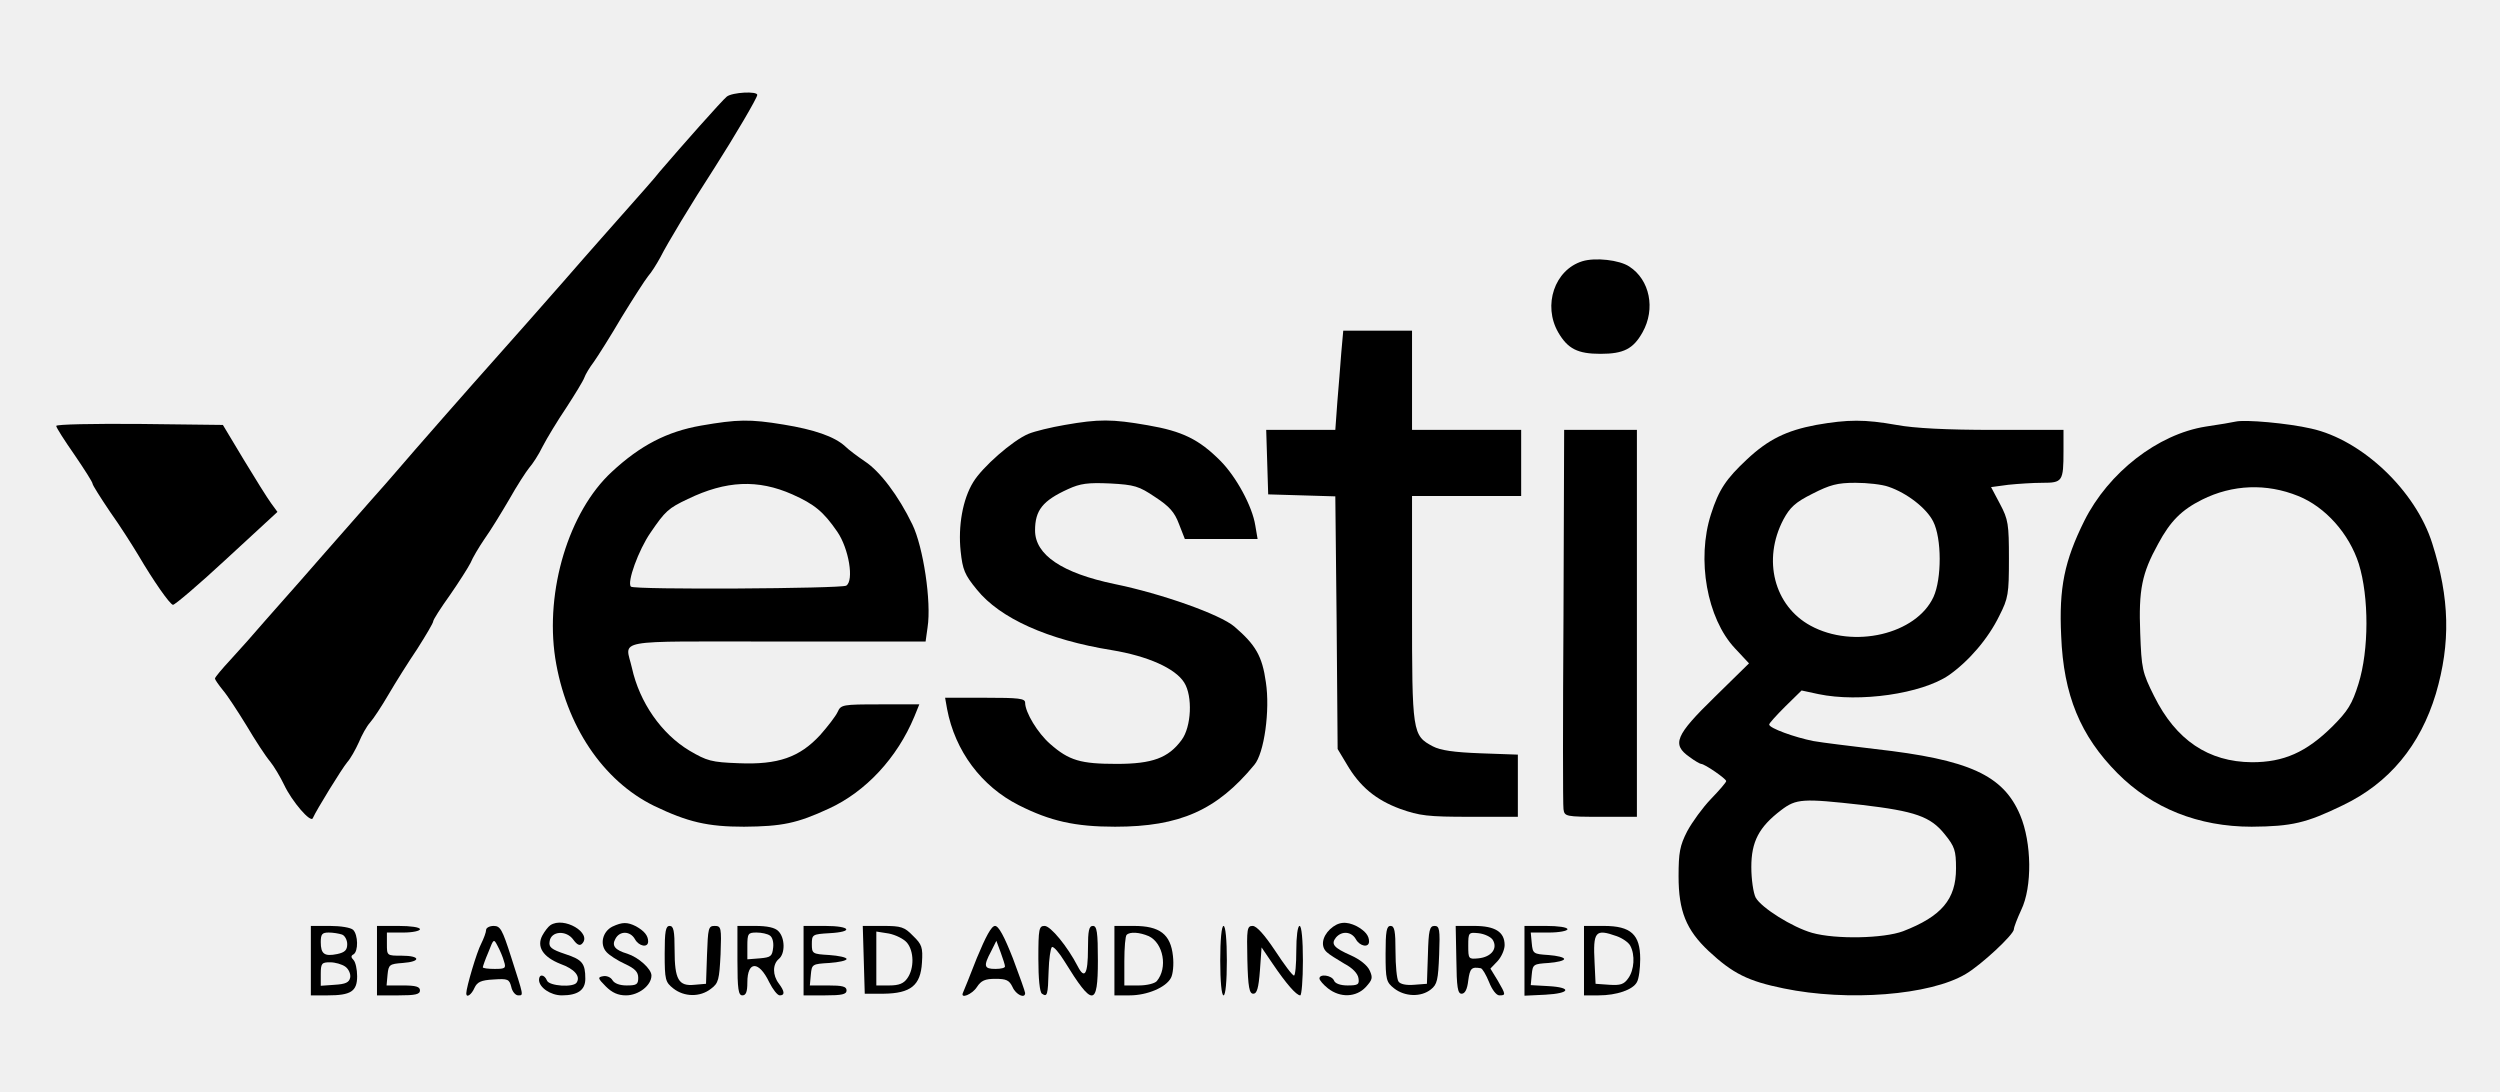
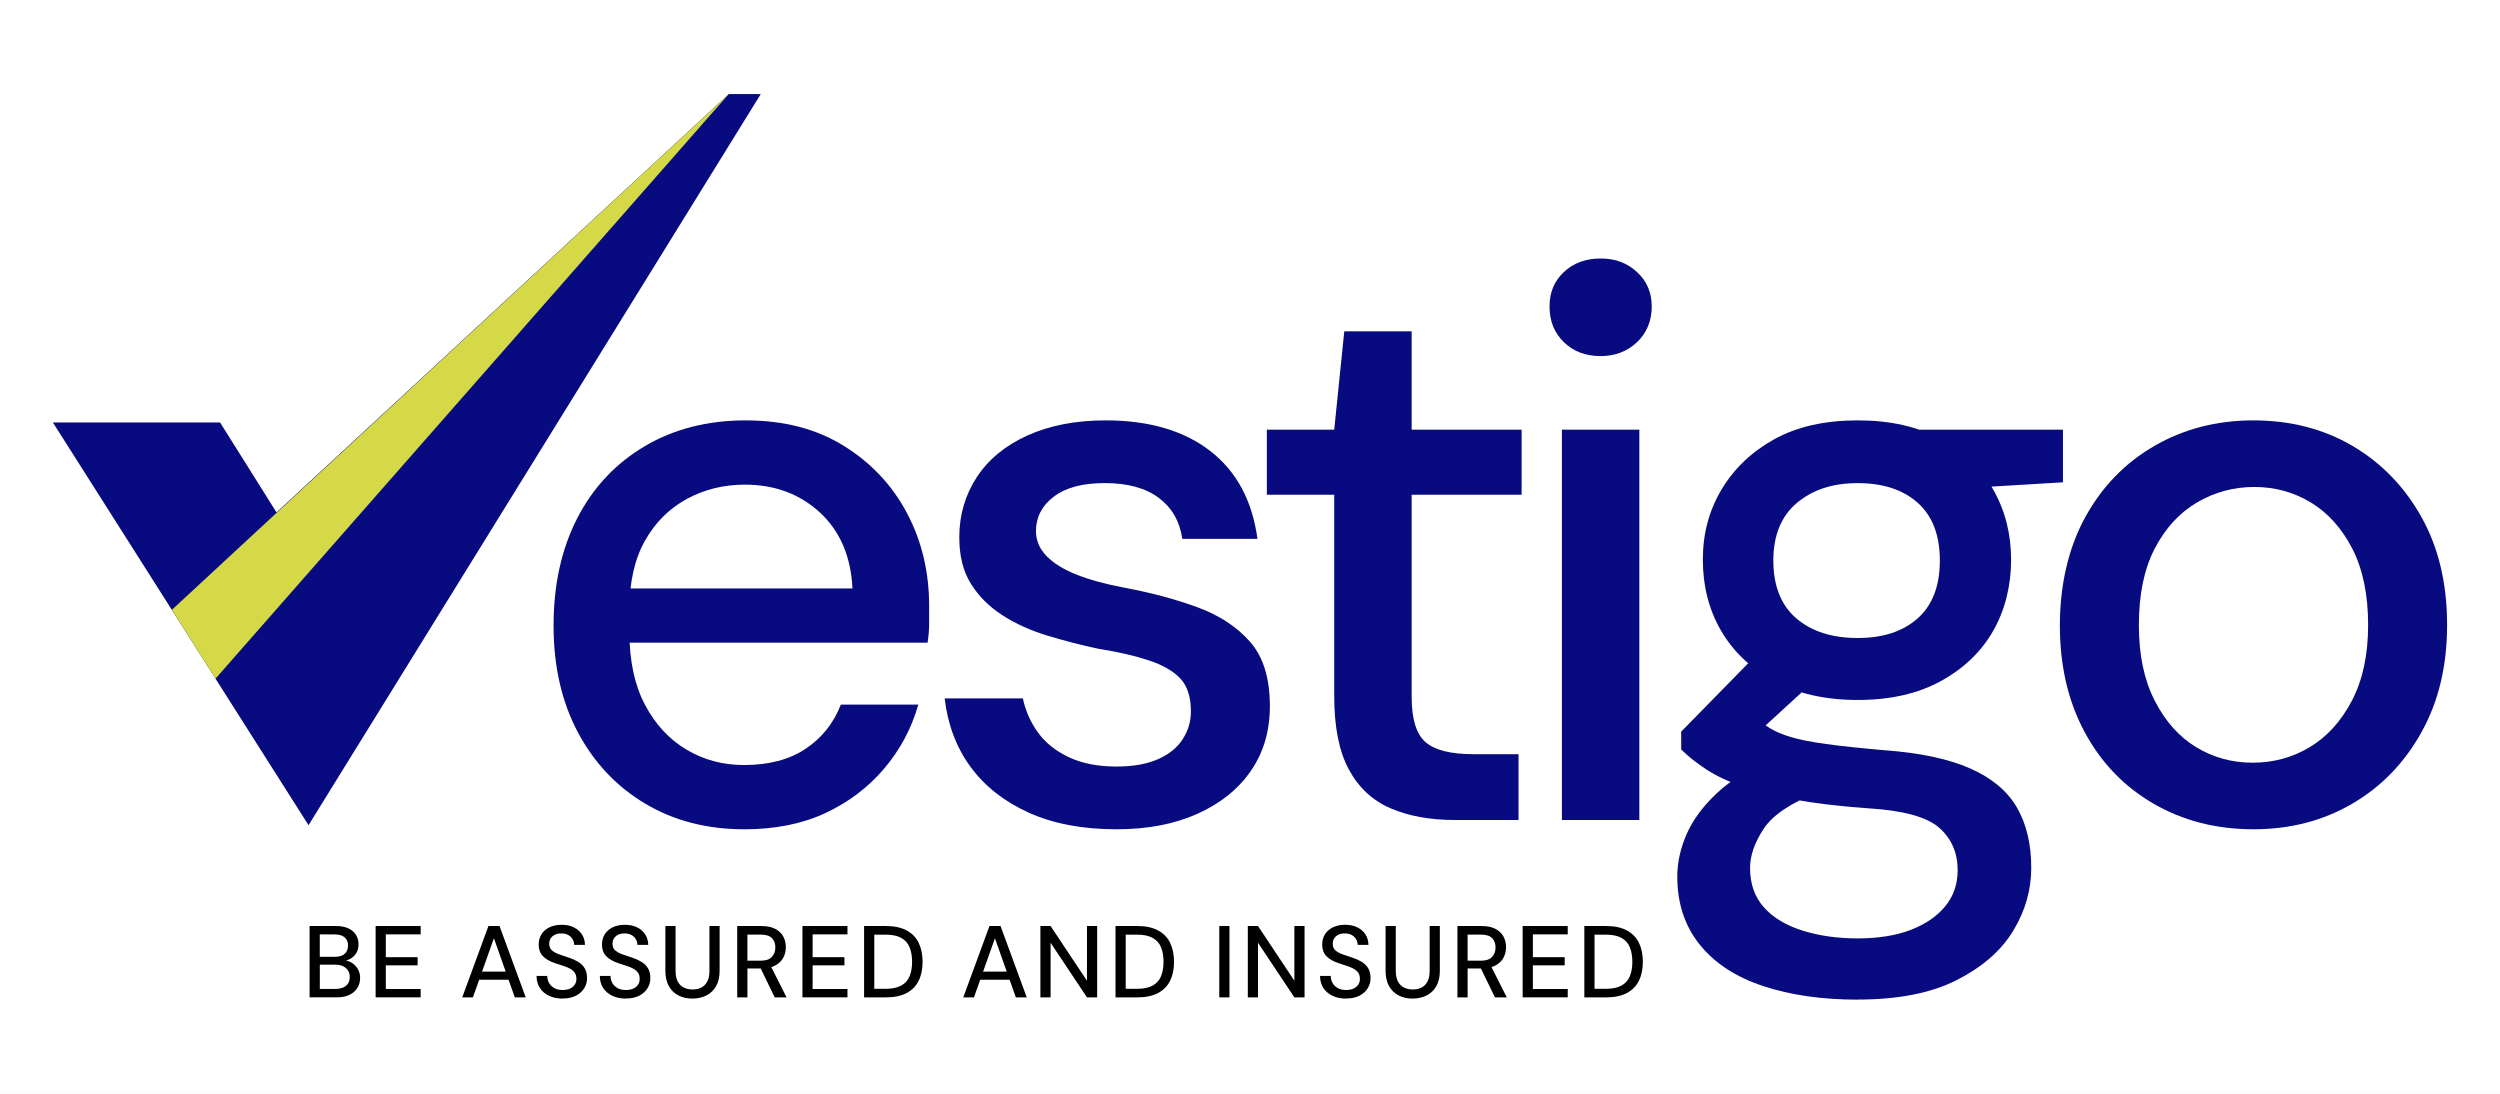
- <svg xmlns="http://www.w3.org/2000/svg" version="1.0" width="756pt" height="330pt" viewBox="0 0 756 330" preserveAspectRatio="xMidYMid meet">
-   <g transform="translate(0,330) scale(0.1,-0.1)" fill="#000000" stroke="none">
-     <path d="M2198 3008 c-14 -11 -137 -150 -203 -227 -18 -23 -46 -54 -176 -201 -27 -30 -78 -89 -114 -130 -36 -41 -85 -97 -110 -125 -24 -27 -70 -79 -102 -115 -60 -67 -248 -281 -293 -334 -14 -16 -49 -57 -79 -90 -30 -34 -76 -86 -102 -116 -27 -30 -74 -85 -106 -121 -32 -36 -83 -94 -113 -128 -30 -35 -76 -87 -102 -115 -26 -28 -48 -54 -48 -58 0 -3 11 -19 24 -35 13 -15 45 -64 72 -108 26 -44 58 -93 71 -108 12 -15 31 -47 42 -70 24 -51 81 -117 87 -101 11 25 88 150 104 169 10 11 25 38 35 60 9 22 24 49 34 60 10 11 35 49 56 85 21 36 60 98 87 138 26 41 48 78 48 83 0 5 23 41 51 80 27 39 55 83 62 97 6 15 25 47 42 72 18 25 51 79 75 120 23 41 51 84 60 95 10 11 29 40 41 65 13 25 45 78 72 118 26 40 51 81 54 90 3 9 16 31 29 48 12 17 50 77 84 135 35 57 71 113 80 124 10 11 26 37 37 57 20 40 92 160 164 271 60 94 129 211 129 220 0 12 -75 8 -92 -5z" />
-     <path d="M4785 2510 c-84 -26 -120 -133 -73 -215 29 -50 59 -65 128 -65 70 0 99 15 127 65 40 71 22 159 -40 199 -30 20 -103 28 -142 16z" />
-     <path d="M4056 2233 c-3 -38 -8 -105 -12 -150 l-6 -83 -104 0 -105 0 3 -97 3 -98 102 -3 101 -3 4 -382 3 -382 27 -45 c40 -69 89 -109 162 -136 59 -21 84 -24 211 -24 l145 0 0 94 0 94 -112 4 c-82 3 -122 9 -145 21 -62 33 -63 40 -63 417 l0 340 165 0 165 0 0 100 0 100 -165 0 -165 0 0 150 0 150 -104 0 -104 0 -6 -67z" />
-     <path d="M2120 2013 c-103 -18 -184 -60 -270 -140 -130 -120 -202 -359 -171 -563 32 -204 144 -371 299 -447 102 -49 162 -63 272 -63 115 1 160 10 257 55 111 51 206 153 258 278 l15 37 -118 0 c-115 0 -119 -1 -129 -23 -6 -13 -30 -44 -53 -70 -62 -67 -127 -90 -246 -85 -83 3 -96 7 -149 38 -85 51 -151 146 -174 250 -20 89 -68 80 438 80 l450 0 6 43 c12 77 -13 243 -46 311 -42 87 -98 161 -144 191 -22 15 -49 35 -60 46 -32 29 -93 50 -185 65 -103 17 -140 16 -250 -3z m276 -208 c67 -30 94 -52 136 -113 35 -51 51 -148 27 -163 -15 -9 -642 -13 -651 -3 -13 12 23 111 59 163 45 66 54 74 113 102 116 56 212 60 316 14z" />
-     <path d="M3220 2015 c-41 -7 -91 -19 -110 -27 -48 -20 -140 -101 -167 -146 -32 -52 -46 -133 -38 -209 6 -56 12 -71 49 -116 70 -87 215 -152 408 -183 109 -18 192 -55 219 -98 26 -41 22 -134 -8 -174 -40 -54 -88 -72 -196 -72 -109 0 -144 10 -201 60 -38 33 -76 96 -76 125 0 13 -19 15 -121 15 l-121 0 6 -34 c24 -127 104 -234 217 -291 95 -48 170 -65 291 -65 196 0 308 50 421 187 30 35 48 165 35 250 -11 79 -31 113 -95 168 -43 37 -221 100 -363 129 -158 33 -240 88 -240 162 0 61 23 90 100 125 37 17 60 20 127 17 74 -4 87 -8 136 -41 43 -28 59 -46 72 -81 l18 -46 110 0 110 0 -7 41 c-9 58 -58 148 -106 196 -64 64 -114 89 -219 107 -109 19 -148 19 -251 1z" />
-     <path d="M5492 2015 c-90 -17 -145 -44 -209 -104 -63 -59 -85 -91 -109 -166 -44 -137 -12 -315 72 -405 l43 -46 -104 -102 c-119 -116 -130 -143 -76 -181 16 -12 32 -21 35 -21 11 0 76 -45 76 -52 0 -4 -21 -28 -46 -54 -25 -26 -57 -70 -72 -98 -22 -43 -26 -64 -26 -136 0 -105 23 -162 91 -226 73 -68 119 -91 227 -113 193 -40 443 -21 551 44 46 27 145 119 145 135 0 6 10 32 22 58 34 70 32 204 -3 287 -51 121 -154 168 -439 200 -74 9 -158 19 -186 24 -56 11 -134 39 -134 50 0 4 22 28 49 55 l49 48 51 -11 c124 -26 312 1 394 57 60 42 119 110 153 180 27 53 29 66 29 172 0 105 -2 119 -27 166 l-27 51 52 7 c29 3 75 6 103 6 61 0 64 4 64 96 l0 64 -212 0 c-141 0 -240 5 -293 15 -96 17 -146 17 -243 0z m219 -187 c56 -19 115 -65 135 -105 26 -51 26 -173 1 -228 -52 -113 -242 -158 -372 -87 -110 60 -146 199 -82 321 20 37 36 52 88 78 53 27 75 33 130 33 36 0 81 -5 100 -12z m-81 -962 c161 -19 208 -35 251 -89 30 -37 34 -49 34 -103 0 -94 -44 -145 -160 -190 -59 -22 -204 -25 -275 -5 -60 17 -154 76 -171 107 -7 14 -13 55 -13 92 0 77 23 121 90 172 46 35 65 36 244 16z" />
-     <path d="M6760 2025 c-8 -2 -49 -9 -90 -15 -145 -23 -294 -139 -367 -285 -60 -121 -77 -202 -70 -348 7 -179 58 -302 170 -415 105 -106 245 -162 406 -162 122 1 165 11 276 65 140 67 234 181 281 337 45 153 42 289 -11 455 -50 159 -212 313 -366 347 -69 16 -200 28 -229 21z m190 -225 c82 -33 154 -114 183 -205 31 -100 31 -261 -1 -363 -19 -61 -32 -82 -79 -129 -79 -78 -147 -108 -243 -108 -132 1 -230 67 -296 200 -36 72 -38 83 -42 191 -5 131 5 180 54 269 37 69 71 103 133 134 92 46 195 50 291 11z" />
-     <path d="M170 2012 c0 -5 25 -44 55 -87 30 -44 55 -83 55 -88 0 -4 24 -42 53 -85 30 -42 68 -102 86 -132 44 -75 94 -147 104 -149 5 -1 78 61 162 139 l154 142 -19 26 c-11 15 -48 74 -83 132 l-63 105 -252 3 c-139 1 -252 -1 -252 -6z" />
-     <path d="M4728 1438 c-2 -310 -2 -573 0 -585 3 -22 7 -23 113 -23 l109 0 0 585 0 585 -110 0 -110 0 -2 -562z" />
-     <path d="M1664 502 c-6 -4 -17 -18 -24 -31 -18 -34 2 -65 55 -86 42 -15 61 -37 49 -56 -9 -16 -84 -11 -90 6 -8 19 -24 20 -24 2 0 -23 35 -47 69 -47 48 0 71 16 71 50 0 47 -9 58 -61 75 -42 14 -50 21 -47 38 4 32 51 35 72 5 11 -15 19 -19 26 -12 32 32 -55 84 -96 56z" />
-     <path d="M1852 498 c-30 -15 -39 -54 -18 -77 9 -10 34 -26 56 -36 30 -14 40 -24 40 -42 0 -20 -5 -23 -35 -23 -21 0 -37 6 -43 16 -5 9 -18 14 -28 12 -17 -3 -17 -6 8 -31 19 -19 37 -27 61 -27 38 0 77 30 77 60 0 20 -39 55 -73 66 -37 11 -48 24 -36 45 13 25 45 24 59 -1 12 -22 40 -27 40 -7 0 18 -12 32 -37 46 -26 13 -41 13 -71 -1z" />
-     <path d="M4022 490 c-24 -23 -29 -53 -9 -70 6 -6 30 -21 52 -34 25 -13 41 -30 43 -44 3 -19 -1 -22 -33 -22 -22 0 -38 6 -41 15 -7 16 -44 21 -44 6 0 -5 12 -19 26 -30 37 -29 85 -27 114 4 20 22 22 28 12 50 -7 16 -30 34 -57 46 -52 23 -61 34 -45 54 18 21 47 18 60 -5 12 -22 40 -27 40 -7 0 18 -12 32 -37 46 -32 16 -56 14 -81 -9z" />
-     <path d="M940 395 l0 -105 51 0 c70 0 89 12 89 58 0 21 -5 43 -11 49 -8 8 -8 13 0 17 15 9 14 59 -1 74 -7 7 -38 12 -70 12 l-58 0 0 -105z m94 79 c9 -3 16 -17 16 -29 0 -18 -7 -25 -30 -30 -39 -8 -50 0 -50 36 0 24 4 29 24 29 13 0 31 -3 40 -6z m10 -97 c10 -7 17 -22 15 -33 -3 -15 -14 -20 -47 -22 l-42 -3 0 35 c0 33 3 36 28 36 16 0 36 -6 46 -13z" />
-     <path d="M1140 395 l0 -105 65 0 c51 0 65 3 65 15 0 11 -12 15 -51 15 l-50 0 3 33 c3 30 6 32 46 35 56 4 54 22 -3 22 -45 0 -45 0 -45 35 l0 35 50 0 c28 0 50 5 50 10 0 6 -28 10 -65 10 l-65 0 0 -105z" />
-     <path d="M1470 488 c0 -7 -7 -26 -15 -42 -13 -24 -45 -132 -45 -150 0 -15 16 -4 25 17 8 17 19 23 57 25 44 3 48 1 54 -22 3 -15 13 -26 21 -26 17 0 17 -4 -22 118 -26 81 -32 92 -52 92 -13 0 -23 -6 -23 -12z m54 -95 c7 -21 4 -23 -28 -23 -20 0 -36 2 -36 5 0 2 7 23 17 46 16 41 16 41 28 18 7 -13 16 -34 19 -46z" />
-     <path d="M2010 416 c0 -79 2 -86 26 -105 33 -26 81 -27 114 -1 23 17 25 27 29 104 3 81 2 86 -18 86 -19 0 -20 -7 -23 -87 l-3 -88 -35 -3 c-48 -5 -60 16 -60 105 0 58 -3 73 -15 73 -12 0 -15 -16 -15 -84z" />
-     <path d="M2230 395 c0 -87 3 -105 15 -105 11 0 15 11 15 39 0 66 35 66 66 1 11 -22 25 -40 32 -40 16 0 15 12 -3 36 -19 25 -19 58 0 74 20 16 19 64 -1 84 -10 11 -34 16 -70 16 l-54 0 0 -105z m98 76 c8 -5 12 -21 10 -37 -3 -26 -7 -29 -40 -32 l-38 -3 0 40 c0 38 2 41 28 41 15 0 33 -4 40 -9z" />
-     <path d="M2430 395 l0 -105 65 0 c51 0 65 3 65 15 0 12 -13 15 -56 15 l-55 0 3 33 c3 31 4 32 56 35 28 2 52 7 52 12 0 5 -24 10 -52 12 -51 3 -53 4 -53 33 0 29 2 30 53 33 75 4 65 22 -13 22 l-65 0 0 -105z" />
-     <path d="M2612 398 l3 -103 57 0 c82 1 112 25 116 94 3 46 0 55 -27 81 -26 27 -36 30 -91 30 l-61 0 3 -102z m131 51 c21 -26 22 -77 1 -107 -11 -16 -25 -22 -55 -22 l-39 0 0 81 0 82 38 -6 c20 -4 45 -16 55 -28z" />
-     <path d="M2954 403 c-21 -54 -40 -101 -42 -105 -9 -20 28 -5 42 17 13 20 25 25 56 25 33 0 42 -4 52 -25 10 -23 38 -36 38 -18 0 4 -17 52 -37 105 -26 66 -43 98 -54 98 -11 0 -28 -32 -55 -97z m85 -25 c1 -5 -12 -8 -29 -8 -34 0 -37 8 -13 53 l16 32 13 -35 c7 -19 13 -38 13 -42z" />
-     <path d="M3140 401 c0 -60 4 -102 11 -106 16 -11 18 -4 20 68 1 37 6 70 10 73 5 3 22 -17 38 -43 85 -138 101 -138 101 2 0 87 -3 105 -15 105 -12 0 -15 -14 -15 -69 0 -77 -10 -94 -31 -53 -31 60 -82 122 -100 122 -17 0 -19 -8 -19 -99z" />
-     <path d="M3370 395 l0 -105 46 0 c53 0 110 24 125 53 6 11 9 40 6 66 -7 66 -40 91 -118 91 l-59 0 0 -105z m104 74 c44 -21 58 -96 24 -136 -6 -7 -30 -13 -54 -13 l-44 0 0 73 c0 41 3 77 7 80 10 10 39 8 67 -4z" />
-     <path d="M3690 395 c0 -63 4 -105 10 -105 6 0 10 42 10 105 0 63 -4 105 -10 105 -6 0 -10 -42 -10 -105z" />
-     <path d="M3772 398 c2 -84 6 -103 18 -103 11 0 16 17 20 70 l5 70 34 -50 c40 -59 71 -95 83 -95 4 0 8 47 8 105 0 63 -4 105 -10 105 -6 0 -10 -32 -10 -75 0 -41 -3 -75 -7 -75 -5 0 -30 34 -57 75 -32 48 -56 75 -68 75 -17 0 -18 -9 -16 -102z" />
-     <path d="M4190 416 c0 -79 2 -86 26 -105 32 -25 81 -27 111 -3 19 15 22 28 25 105 3 77 1 87 -14 87 -15 0 -18 -13 -20 -87 l-3 -88 -39 -3 c-24 -2 -42 2 -47 10 -5 7 -9 48 -9 91 0 62 -3 77 -15 77 -12 0 -15 -16 -15 -84z" />
-     <path d="M4404 398 c1 -84 4 -103 16 -103 10 0 17 13 20 40 5 37 10 42 38 37 5 -1 16 -20 25 -42 9 -23 22 -40 31 -40 20 0 20 2 -5 45 l-22 36 22 23 c11 12 21 34 21 48 0 40 -29 58 -92 58 l-56 0 2 -102z m110 60 c16 -26 -4 -52 -43 -56 -30 -3 -31 -2 -31 38 0 40 1 41 31 38 18 -2 37 -11 43 -20z" />
-     <path d="M4610 395 l0 -106 63 3 c76 4 82 22 9 26 l-53 3 3 32 c3 31 5 32 51 35 26 2 47 7 47 12 0 5 -21 10 -47 12 -46 3 -48 4 -51 36 l-3 32 55 0 c31 0 56 5 56 10 0 6 -28 10 -65 10 l-65 0 0 -105z" />
-     <path d="M4790 395 l0 -105 44 0 c55 0 104 17 116 40 6 10 10 42 10 70 0 74 -28 100 -110 100 l-60 0 0 -105z m99 74 c17 -6 36 -19 41 -29 15 -28 12 -73 -6 -98 -13 -19 -24 -22 -57 -20 l-42 3 -3 64 c-5 95 2 103 67 80z" />
+ <svg xmlns="http://www.w3.org/2000/svg" viewBox="0 0 800 350">
+   <defs>
+     <style>
+       .cls-1 {
+         fill: #d5d947;
+       }
+ 
+       .cls-2 {
+         fill: #fff;
+       }
+ 
+       .cls-3 {
+         fill: #070b7f;
+       }
+     </style>
+   </defs>
+   <rect class="cls-2" width="800" height="350" />
+   <g id="Layer_1" data-name="Layer 1">
+     <g>
+       <g>
+         <polygon class="cls-3" points="70.42 135.19 16.92 135.19 98.73 264.06 243.44 30.11 233.19 30.11 88.48 163.96 70.42 135.19" />
+         <polygon class="cls-1" points="54.99 195.15 68.96 217.17 233.19 30.11 54.99 195.15" />
+         <g>
+           <path class="cls-3" d="M238.11,265.37c-11.9,0-22.43-2.73-31.6-8.18s-16.36-13.05-21.56-22.8c-5.2-9.75-7.81-21.15-7.81-34.2s2.52-24.49,7.56-34.32c5.04-9.83,12.22-17.51,21.56-23.05,9.33-5.53,20.11-8.3,32.34-8.3s22.71,2.73,31.47,8.18c8.75,5.45,15.49,12.64,20.2,21.56,4.71,8.92,7.06,18.83,7.06,29.74v5.45c0,1.98-.17,4.05-.5,6.2h-101.61v-17.35h77.57c-.5-10.24-3.97-18.34-10.41-24.29-6.44-5.95-14.46-8.92-24.04-8.92-6.78,0-12.97,1.53-18.59,4.59-5.62,3.06-10.08,7.52-13.38,13.38-3.31,5.87-4.96,13.26-4.96,22.18v6.94c0,9.26,1.65,17.02,4.96,23.3,3.3,6.28,7.72,11.07,13.26,14.37,5.53,3.31,11.69,4.96,18.46,4.96,7.93,0,14.5-1.73,19.7-5.2,5.2-3.47,8.96-8.18,11.28-14.13h24.78c-2.15,7.6-5.79,14.42-10.9,20.45-5.12,6.03-11.4,10.78-18.83,14.25-7.43,3.47-16.11,5.2-26.02,5.2Z" />
+           <path class="cls-3" d="M357.31,265.37c-10.9,0-20.28-1.78-28.13-5.33-7.85-3.55-14.04-8.43-18.59-14.62-4.55-6.2-7.31-13.51-8.3-21.93h25.03c.83,3.97,2.44,7.6,4.83,10.9,2.39,3.31,5.7,5.95,9.91,7.93,4.21,1.98,9.29,2.97,15.24,2.97,5.29,0,9.7-.78,13.26-2.35,3.55-1.57,6.2-3.72,7.93-6.44s2.6-5.66,2.6-8.8c0-4.62-1.12-8.14-3.35-10.53-2.23-2.39-5.58-4.34-10.04-5.82-4.46-1.49-9.83-2.73-16.11-3.72-5.45-1.15-10.9-2.56-16.36-4.21-5.45-1.65-10.28-3.84-14.5-6.57-4.21-2.73-7.56-6.07-10.04-10.04-2.48-3.97-3.72-8.92-3.72-14.87,0-7.1,1.86-13.51,5.58-19.21,3.72-5.7,9.13-10.16,16.23-13.38,7.1-3.22,15.45-4.83,25.03-4.83,13.88,0,25.03,3.27,33.46,9.79,8.43,6.53,13.46,15.9,15.12,28.13h-24.04c-.83-5.62-3.35-9.99-7.56-13.14-4.21-3.14-9.96-4.71-17.22-4.71s-12.56,1.45-16.36,4.34c-3.8,2.89-5.7,6.57-5.7,11.03,0,2.97,1.12,5.62,3.35,7.93,2.23,2.32,5.41,4.3,9.54,5.95,4.13,1.65,9.25,3.06,15.37,4.21,8.76,1.65,16.6,3.76,23.54,6.32,6.94,2.56,12.52,6.24,16.73,11.03,4.21,4.79,6.32,11.65,6.32,20.57,0,7.93-2.03,14.83-6.07,20.69-4.05,5.87-9.75,10.45-17.1,13.75-7.35,3.3-15.98,4.96-25.9,4.96Z" />
+           <path class="cls-3" d="M465.61,262.4c-7.93,0-14.79-1.24-20.57-3.72-5.79-2.48-10.25-6.61-13.38-12.39-3.14-5.78-4.71-13.63-4.71-23.54v-64.43h-21.56v-20.82h21.56l3.22-31.47h21.56v31.47h35.19v20.82h-35.19v64.68c0,7.11,1.49,11.94,4.46,14.5,2.97,2.56,8.09,3.84,15.37,3.84h14.37v21.07h-20.32Z" />
+           <path class="cls-3" d="M512.2,113.95c-4.79,0-8.72-1.49-11.77-4.46-3.06-2.97-4.58-6.77-4.58-11.4s1.53-8.14,4.58-11.03c3.06-2.89,6.98-4.34,11.77-4.34s8.51,1.45,11.65,4.34c3.14,2.89,4.71,6.57,4.71,11.03s-1.57,8.43-4.71,11.4c-3.14,2.97-7.02,4.46-11.65,4.46ZM499.81,262.4v-124.9h24.78v124.9h-24.78Z" />
+           <path class="cls-3" d="M594.48,319.89c-11.4,0-21.48-1.45-30.24-4.34-8.76-2.89-15.53-7.31-20.32-13.26-4.79-5.95-7.19-13.22-7.19-21.81,0-4.46.99-8.96,2.97-13.51,1.98-4.55,5.2-8.92,9.67-13.13,4.46-4.21,10.49-7.89,18.09-11.03l13.88,10.9c-8.43,3.31-14.09,7.15-16.98,11.52-2.89,4.38-4.34,8.55-4.34,12.51,0,5.12,1.49,9.33,4.46,12.64,2.97,3.3,7.1,5.78,12.39,7.43,5.29,1.65,11.15,2.48,17.6,2.48s12.27-.91,16.98-2.73c4.71-1.82,8.38-4.34,11.03-7.56,2.64-3.22,3.97-7.06,3.97-11.52,0-5.62-1.98-10.16-5.95-13.63-3.97-3.47-11.57-5.53-22.8-6.2-9.25-.66-17.19-1.61-23.79-2.85-6.61-1.24-12.14-2.64-16.6-4.21-4.46-1.57-8.26-3.38-11.4-5.45-3.14-2.06-5.79-4.17-7.93-6.32v-5.7l24.78-25.28,20.07,6.94-27.01,24.78,5.2-11.15c1.82,1.32,3.59,2.52,5.33,3.59,1.73,1.08,3.97,2.03,6.69,2.85,2.73.83,6.48,1.57,11.28,2.23,4.79.66,10.99,1.32,18.59,1.98,11.4.83,20.57,2.77,27.51,5.82,6.94,3.06,11.93,7.23,14.99,12.51,3.06,5.29,4.59,11.73,4.59,19.33,0,7.1-1.94,13.84-5.82,20.2-3.88,6.36-9.91,11.6-18.09,15.74-8.18,4.13-18.71,6.2-31.6,6.2ZM594.48,223.99c-10.41,0-19.33-2.02-26.77-6.07-7.43-4.05-13.1-9.42-16.98-16.11-3.88-6.69-5.82-14.25-5.82-22.68s1.98-15.74,5.95-22.43c3.97-6.69,9.58-12.06,16.85-16.11,7.27-4.05,16.19-6.07,26.77-6.07s19.29,2.03,26.64,6.07c7.35,4.05,12.93,9.42,16.73,16.11,3.8,6.69,5.7,14.17,5.7,22.43s-1.9,15.99-5.7,22.68c-3.8,6.69-9.38,12.06-16.73,16.11-7.35,4.05-16.23,6.07-26.64,6.07ZM594.48,204.16c8.09,0,14.5-2.11,19.21-6.32,4.71-4.21,7.06-10.37,7.06-18.46s-2.35-14.25-7.06-18.46c-4.71-4.21-11.11-6.32-19.21-6.32s-14.42,2.11-19.45,6.32c-5.04,4.21-7.56,10.37-7.56,18.46s2.44,14.25,7.31,18.46c4.87,4.21,11.44,6.32,19.7,6.32ZM614.8,157.07l-5.95-19.58h51.3v16.85l-45.35,2.73Z" />
+           <path class="cls-3" d="M721.12,265.37c-11.9,0-22.55-2.73-31.97-8.18-9.42-5.45-16.77-13.09-22.06-22.92-5.29-9.83-7.93-21.19-7.93-34.08s2.68-24.74,8.05-34.57c5.37-9.83,12.76-17.47,22.18-22.92,9.42-5.45,19.99-8.18,31.72-8.18s22.47,2.73,31.72,8.18c9.25,5.45,16.6,13.05,22.06,22.8,5.45,9.75,8.18,21.23,8.18,34.45s-2.73,24.5-8.18,34.32c-5.45,9.83-12.85,17.47-22.18,22.92-9.34,5.45-19.87,8.18-31.6,8.18ZM720.87,244.06c6.61,0,12.68-1.65,18.22-4.96,5.53-3.3,10.04-8.26,13.51-14.87,3.47-6.61,5.2-14.7,5.2-24.29s-1.7-17.88-5.08-24.41c-3.39-6.52-7.81-11.44-13.26-14.74-5.45-3.3-11.49-4.96-18.09-4.96s-12.72,1.65-18.34,4.96c-5.62,3.31-10.12,8.22-13.51,14.74-3.39,6.53-5.08,14.66-5.08,24.41s1.69,17.68,5.08,24.29c3.38,6.61,7.81,11.57,13.26,14.87,5.45,3.31,11.48,4.96,18.09,4.96Z" />
+         </g>
+       </g>
+       <g>
+         <path d="M99.07,319.16v-22.83h8.45c1.61,0,2.95.26,4.01.77,1.06.51,1.86,1.21,2.4,2.09.53.88.8,1.88.8,2.98s-.26,2.12-.77,2.9c-.51.78-1.17,1.39-1.99,1.81-.82.42-1.69.67-2.63.73l.49-.33c1,.02,1.91.29,2.72.8.82.51,1.47,1.19,1.96,2.04.49.85.73,1.78.73,2.8,0,1.17-.29,2.23-.86,3.18-.58.95-1.41,1.69-2.51,2.23-1.1.54-2.45.82-4.06.82h-8.74ZM102.33,306.18h4.83c1.37,0,2.41-.32,3.13-.96.72-.64,1.08-1.53,1.08-2.66s-.36-1.95-1.08-2.59-1.78-.96-3.2-.96h-4.76v7.17ZM102.33,316.45h5.06c1.41,0,2.52-.33,3.33-.99.8-.66,1.21-1.6,1.21-2.82s-.41-2.15-1.24-2.87-1.95-1.08-3.36-1.08h-4.99v7.76Z" />
+         <path d="M120.2,319.16v-22.83h14.41v2.67h-11.15v7.3h10.18v2.61h-10.18v7.57h11.15v2.67h-14.41Z" />
+         <path d="M147.92,319.16l8.38-22.83h3.55l8.38,22.83h-3.49l-6.69-18.92-6.72,18.92h-3.42ZM151.71,313.52l.91-2.61h10.73l.91,2.61h-12.56Z" />
+         <path d="M180.05,319.55c-1.65,0-3.11-.3-4.37-.9-1.26-.6-2.24-1.44-2.94-2.53-.7-1.09-1.04-2.36-1.04-3.82h3.42c0,.83.2,1.58.59,2.27.39.68.95,1.23,1.68,1.63.73.4,1.61.6,2.66.6.91,0,1.7-.15,2.36-.46.66-.3,1.17-.72,1.52-1.26.35-.53.52-1.15.52-1.84,0-.8-.18-1.46-.54-1.97s-.84-.93-1.45-1.27c-.61-.34-1.33-.64-2.15-.91-.83-.27-1.69-.55-2.58-.83-1.8-.61-3.15-1.38-4.03-2.32-.88-.93-1.32-2.15-1.32-3.65,0-1.28.3-2.4.9-3.34.6-.95,1.45-1.68,2.56-2.22,1.11-.53,2.4-.8,3.88-.8s2.8.27,3.9.82c1.1.54,1.96,1.29,2.59,2.25.63.96.96,2.08.98,3.36h-3.46c0-.59-.15-1.16-.46-1.73-.3-.56-.76-1.03-1.37-1.39-.61-.36-1.36-.54-2.25-.54-.74-.02-1.4.1-1.99.36-.59.26-1.05.64-1.39,1.14-.34.5-.51,1.1-.51,1.79s.15,1.26.46,1.68c.3.42.73.79,1.29,1.09.55.3,1.21.58,1.97.83.76.25,1.6.53,2.51.83,1.11.37,2.11.82,3,1.35.89.53,1.59,1.22,2.1,2.05s.77,1.91.77,3.21c0,1.13-.29,2.19-.88,3.16-.59.98-1.46,1.78-2.61,2.4-1.15.62-2.6.93-4.34.93Z" />
+         <path d="M200.3,319.55c-1.65,0-3.11-.3-4.37-.9-1.26-.6-2.24-1.44-2.94-2.53-.7-1.09-1.04-2.36-1.04-3.82h3.42c0,.83.2,1.58.59,2.27.39.68.95,1.23,1.68,1.63.73.4,1.61.6,2.66.6.91,0,1.7-.15,2.36-.46.66-.3,1.17-.72,1.52-1.26.35-.53.52-1.15.52-1.84,0-.8-.18-1.46-.54-1.97s-.84-.93-1.45-1.27c-.61-.34-1.33-.64-2.15-.91-.83-.27-1.69-.55-2.58-.83-1.8-.61-3.15-1.38-4.03-2.32-.88-.93-1.32-2.15-1.32-3.65,0-1.28.3-2.4.9-3.34.6-.95,1.45-1.68,2.56-2.22,1.11-.53,2.4-.8,3.88-.8s2.8.27,3.9.82c1.1.54,1.96,1.29,2.59,2.25.63.96.96,2.08.98,3.36h-3.46c0-.59-.15-1.16-.46-1.73-.3-.56-.76-1.03-1.37-1.39-.61-.36-1.36-.54-2.25-.54-.74-.02-1.4.1-1.99.36-.59.26-1.05.64-1.39,1.14-.34.5-.51,1.1-.51,1.79s.15,1.26.46,1.68c.3.42.73.79,1.29,1.09.55.3,1.21.58,1.97.83.76.25,1.6.53,2.51.83,1.11.37,2.11.82,3,1.35.89.53,1.59,1.22,2.1,2.05s.77,1.91.77,3.21c0,1.13-.29,2.19-.88,3.16-.59.98-1.46,1.78-2.61,2.4-1.15.62-2.6.93-4.34.93Z" />
+         <path d="M221.53,319.55c-1.59,0-3.03-.32-4.34-.96-1.3-.64-2.34-1.62-3.11-2.94-.77-1.32-1.16-3-1.16-5.04v-14.28h3.26v14.32c0,1.37.22,2.5.67,3.38.45.88,1.08,1.53,1.91,1.96.83.42,1.77.64,2.84.64s2.07-.21,2.87-.64c.8-.42,1.43-1.08,1.88-1.96.45-.88.67-2.01.67-3.38v-14.32h3.26v14.28c0,2.04-.39,3.72-1.17,5.04s-1.83,2.29-3.15,2.94c-1.32.64-2.79.96-4.42.96Z" />
+         <path d="M235.91,319.16v-22.83h7.73c1.8,0,3.28.3,4.44.91,1.15.61,2.01,1.42,2.56,2.43s.83,2.16.83,3.44-.28,2.34-.83,3.38c-.55,1.03-1.42,1.86-2.59,2.48-1.17.62-2.67.93-4.5.93h-4.37v9.26h-3.26ZM239.17,307.42h4.27c1.61,0,2.79-.4,3.54-1.19.75-.79,1.13-1.81,1.13-3.05s-.37-2.26-1.11-3c-.74-.74-1.94-1.11-3.59-1.11h-4.24v8.35ZM247.91,319.16l-4.92-10.14h3.59l5.12,10.14h-3.78Z" />
+         <path d="M256.78,319.16v-22.83h14.41v2.67h-11.15v7.3h10.18v2.61h-10.18v7.57h11.15v2.67h-14.41Z" />
+         <path d="M276.51,319.16v-22.83h7.01c2.65,0,4.85.47,6.59,1.4,1.74.94,3.03,2.26,3.86,3.96s1.26,3.73,1.26,6.08-.42,4.37-1.26,6.07c-.84,1.7-2.12,3.01-3.86,3.93-1.74.92-3.94,1.39-6.59,1.39h-7.01ZM279.77,316.42h3.62c2.09,0,3.76-.35,5.01-1.04,1.25-.7,2.14-1.69,2.67-2.98.53-1.29.8-2.83.8-4.61s-.27-3.36-.8-4.66c-.53-1.3-1.42-2.3-2.67-3-1.25-.7-2.92-1.04-5.01-1.04h-3.62v17.35Z" />
+         <path d="M308.25,319.16l8.38-22.83h3.55l8.38,22.83h-3.49l-6.69-18.92-6.72,18.92h-3.42ZM312.03,313.52l.91-2.61h10.73l.91,2.61h-12.56Z" />
+         <path d="M332.93,319.16v-22.83h3.26l11.64,17.51v-17.51h3.26v22.83h-3.26l-11.64-17.48v17.48h-3.26Z" />
+         <path d="M356.97,319.16v-22.83h7.01c2.65,0,4.85.47,6.59,1.4,1.74.94,3.03,2.26,3.86,3.96s1.26,3.73,1.26,6.08-.42,4.37-1.26,6.07c-.84,1.7-2.12,3.01-3.86,3.93-1.74.92-3.94,1.39-6.59,1.39h-7.01ZM360.23,316.42h3.62c2.09,0,3.76-.35,5.01-1.04,1.25-.7,2.14-1.69,2.67-2.98.53-1.29.8-2.83.8-4.61s-.27-3.36-.8-4.66c-.53-1.3-1.42-2.3-2.67-3-1.25-.7-2.92-1.04-5.01-1.04h-3.62v17.35Z" />
+         <path d="M390.17,319.16v-22.83h3.26v22.83h-3.26Z" />
+         <path d="M399.3,319.16v-22.83h3.26l11.64,17.51v-17.51h3.26v22.83h-3.26l-11.64-17.48v17.48h-3.26Z" />
+         <path d="M430.77,319.55c-1.65,0-3.11-.3-4.37-.9s-2.24-1.44-2.94-2.53c-.7-1.09-1.04-2.36-1.04-3.82h3.42c0,.83.2,1.58.59,2.27.39.68.95,1.23,1.68,1.63s1.61.6,2.66.6c.91,0,1.7-.15,2.36-.46s1.17-.72,1.52-1.26c.35-.53.52-1.15.52-1.84,0-.8-.18-1.46-.54-1.97-.36-.51-.84-.93-1.45-1.27s-1.33-.64-2.15-.91c-.83-.27-1.68-.55-2.58-.83-1.8-.61-3.15-1.38-4.03-2.32-.88-.93-1.32-2.15-1.32-3.65,0-1.28.3-2.4.9-3.34.6-.95,1.45-1.68,2.56-2.22,1.11-.53,2.4-.8,3.88-.8s2.8.27,3.9.82c1.1.54,1.96,1.29,2.59,2.25.63.96.96,2.08.98,3.36h-3.46c0-.59-.15-1.16-.46-1.73-.3-.56-.76-1.03-1.37-1.39-.61-.36-1.36-.54-2.25-.54-.74-.02-1.4.1-1.99.36s-1.05.64-1.39,1.14c-.34.5-.51,1.1-.51,1.79s.15,1.26.46,1.68c.3.42.73.79,1.29,1.09.55.3,1.21.58,1.97.83s1.6.53,2.51.83c1.11.37,2.11.82,3,1.35.89.53,1.59,1.22,2.1,2.05s.77,1.91.77,3.21c0,1.13-.29,2.19-.88,3.16-.59.98-1.46,1.78-2.61,2.4-1.15.62-2.6.93-4.34.93Z" />
+         <path d="M452,319.55c-1.59,0-3.03-.32-4.34-.96-1.3-.64-2.34-1.62-3.11-2.94s-1.16-3-1.16-5.04v-14.28h3.26v14.32c0,1.37.22,2.5.67,3.38.45.88,1.08,1.53,1.91,1.96s1.77.64,2.84.64,2.07-.21,2.87-.64c.8-.42,1.43-1.08,1.88-1.96.45-.88.67-2.01.67-3.38v-14.32h3.26v14.28c0,2.04-.39,3.72-1.17,5.04-.78,1.32-1.83,2.29-3.15,2.94-1.32.64-2.79.96-4.42.96Z" />
+         <path d="M466.38,319.16v-22.83h7.73c1.8,0,3.28.3,4.43.91,1.15.61,2.01,1.42,2.56,2.43s.83,2.16.83,3.44-.28,2.34-.83,3.38c-.55,1.03-1.42,1.86-2.59,2.48-1.17.62-2.67.93-4.5.93h-4.37v9.26h-3.26ZM469.64,307.42h4.27c1.61,0,2.79-.4,3.54-1.19s1.12-1.81,1.12-3.05-.37-2.26-1.11-3-1.93-1.11-3.59-1.11h-4.24v8.35ZM478.38,319.16l-4.92-10.14h3.59l5.12,10.14h-3.78Z" />
+         <path d="M487.25,319.16v-22.83h14.42v2.67h-11.15v7.3h10.18v2.61h-10.18v7.57h11.15v2.67h-14.42Z" />
+         <path d="M506.99,319.16v-22.83h7.01c2.65,0,4.85.47,6.59,1.4,1.74.94,3.03,2.26,3.86,3.96s1.26,3.73,1.26,6.08-.42,4.37-1.26,6.07c-.84,1.7-2.12,3.01-3.86,3.93-1.74.92-3.94,1.39-6.59,1.39h-7.01ZM510.25,316.42h3.62c2.09,0,3.76-.35,5.01-1.04,1.25-.7,2.14-1.69,2.67-2.98.53-1.29.8-2.83.8-4.61s-.27-3.36-.8-4.66c-.53-1.3-1.42-2.3-2.67-3-1.25-.7-2.92-1.04-5.01-1.04h-3.62v17.35Z" />
+       </g>
+     </g>
  </g>
</svg>
